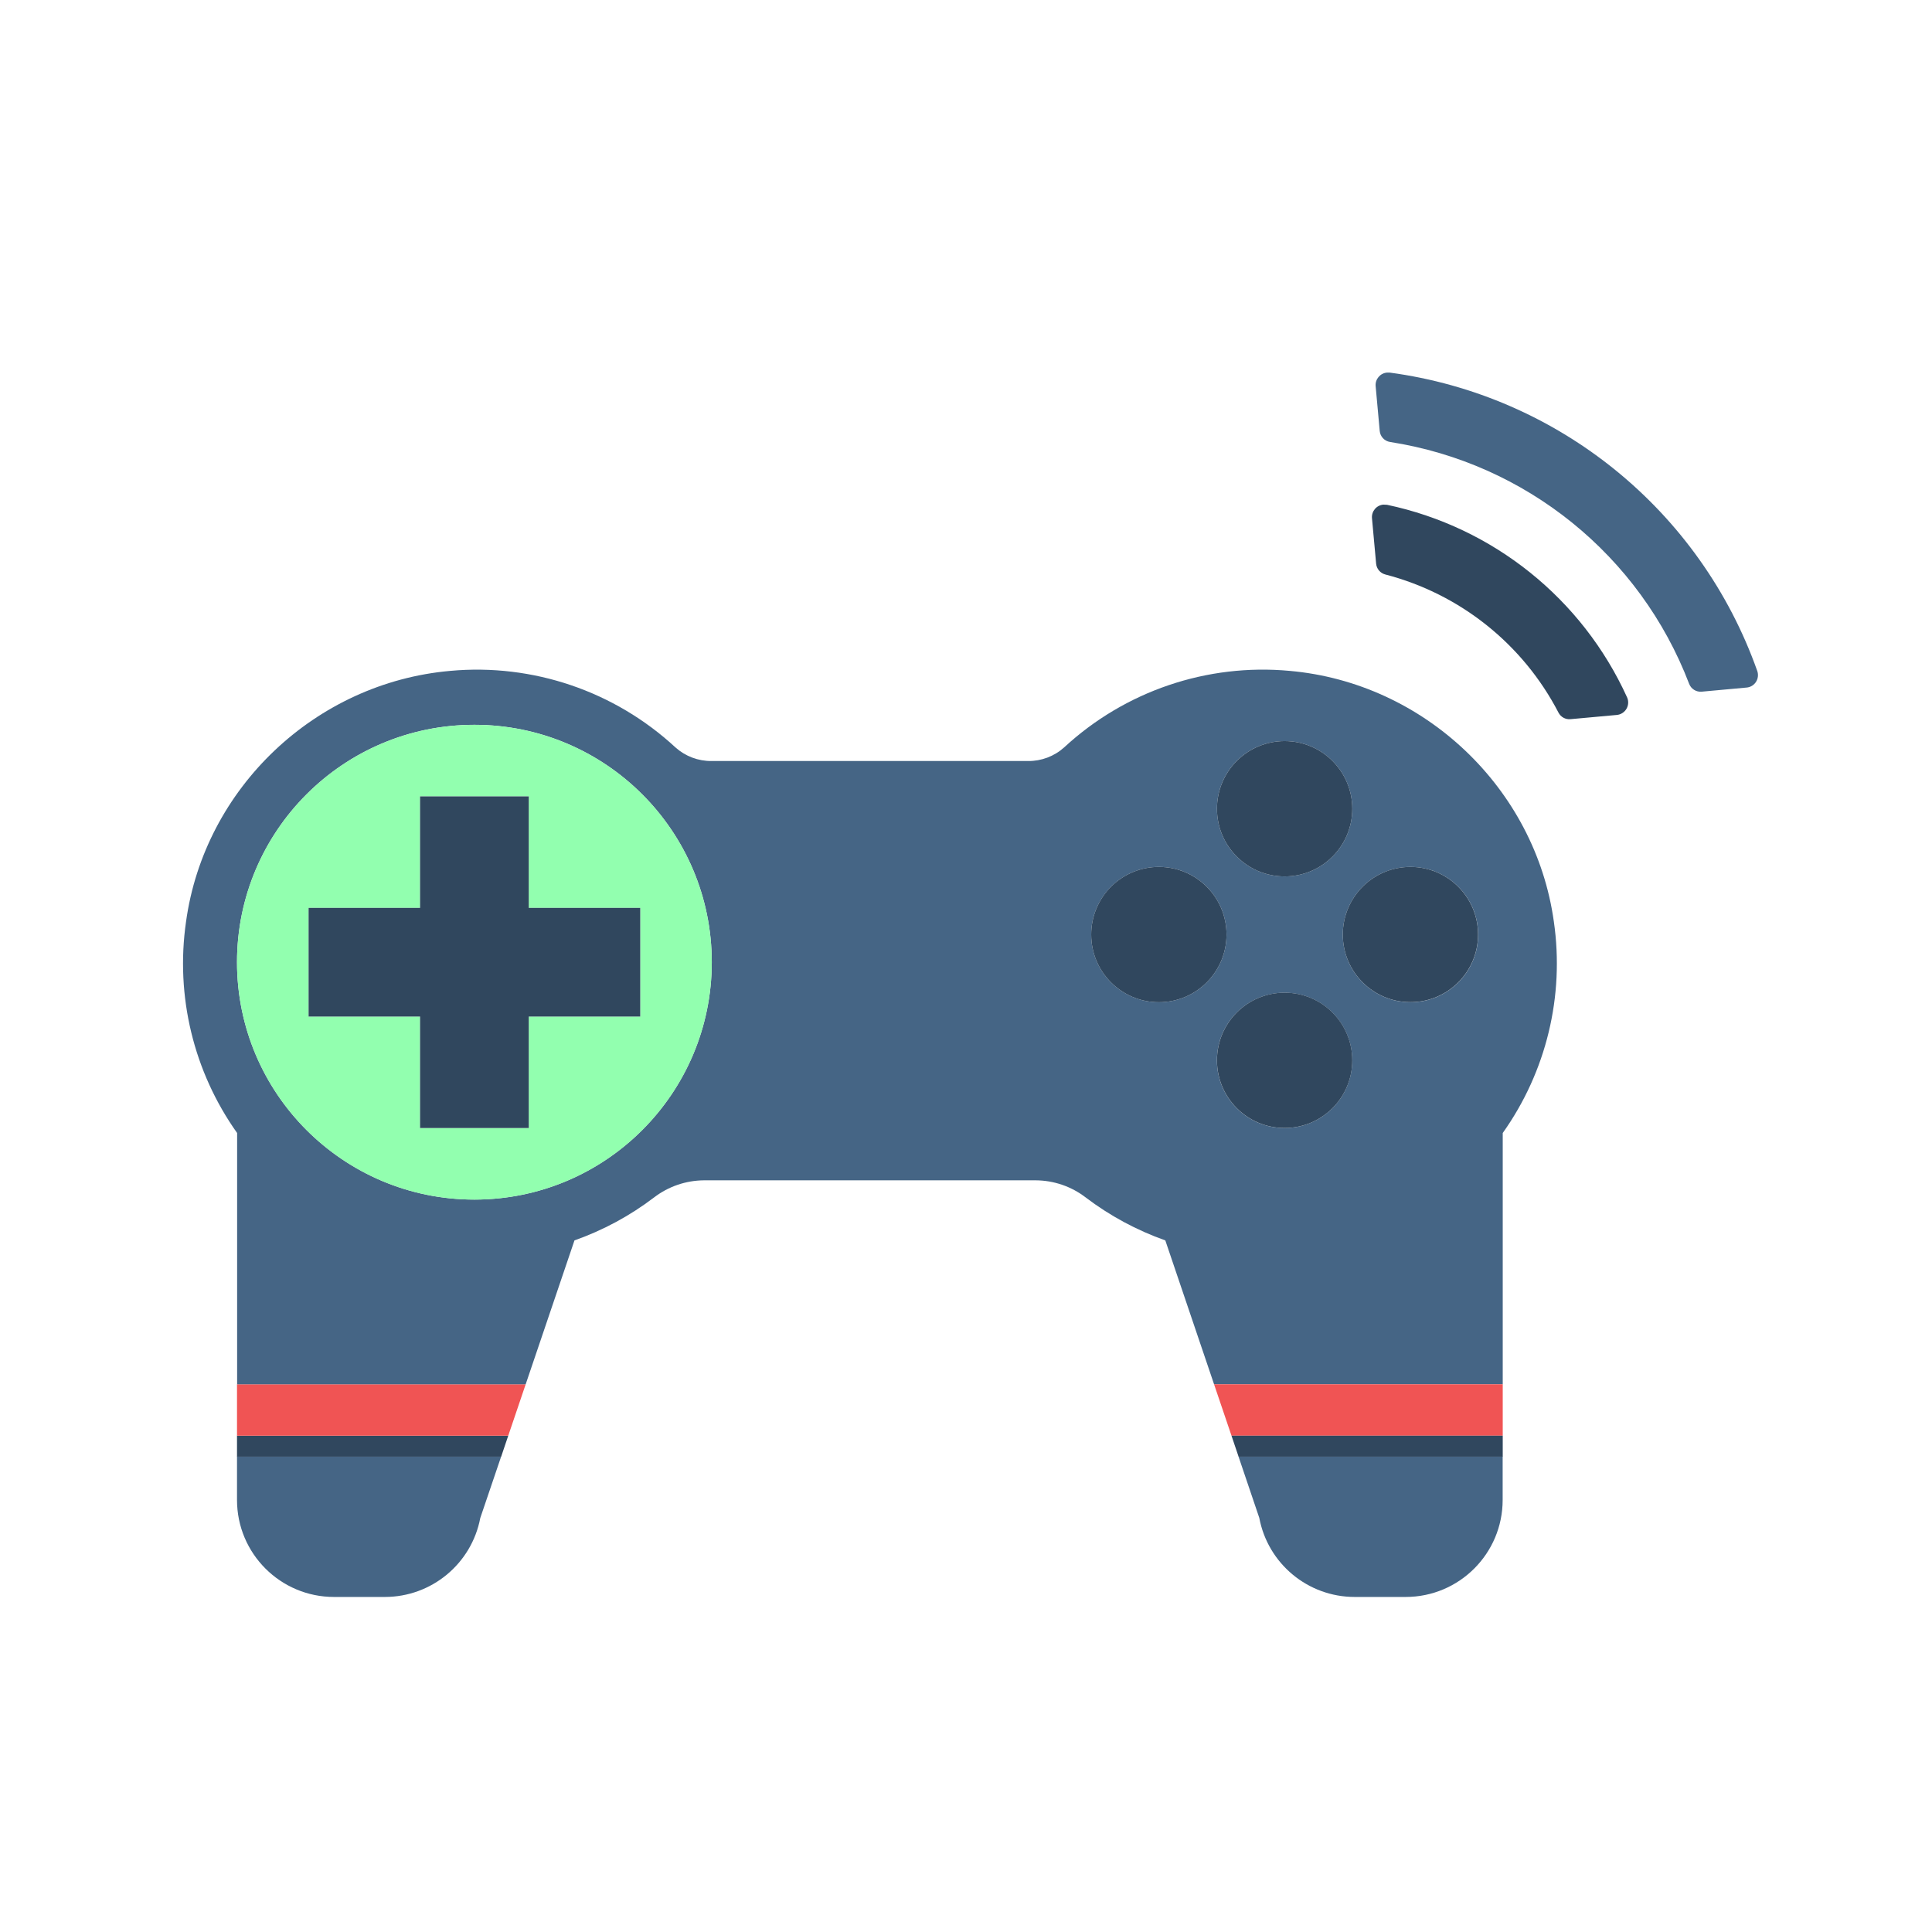
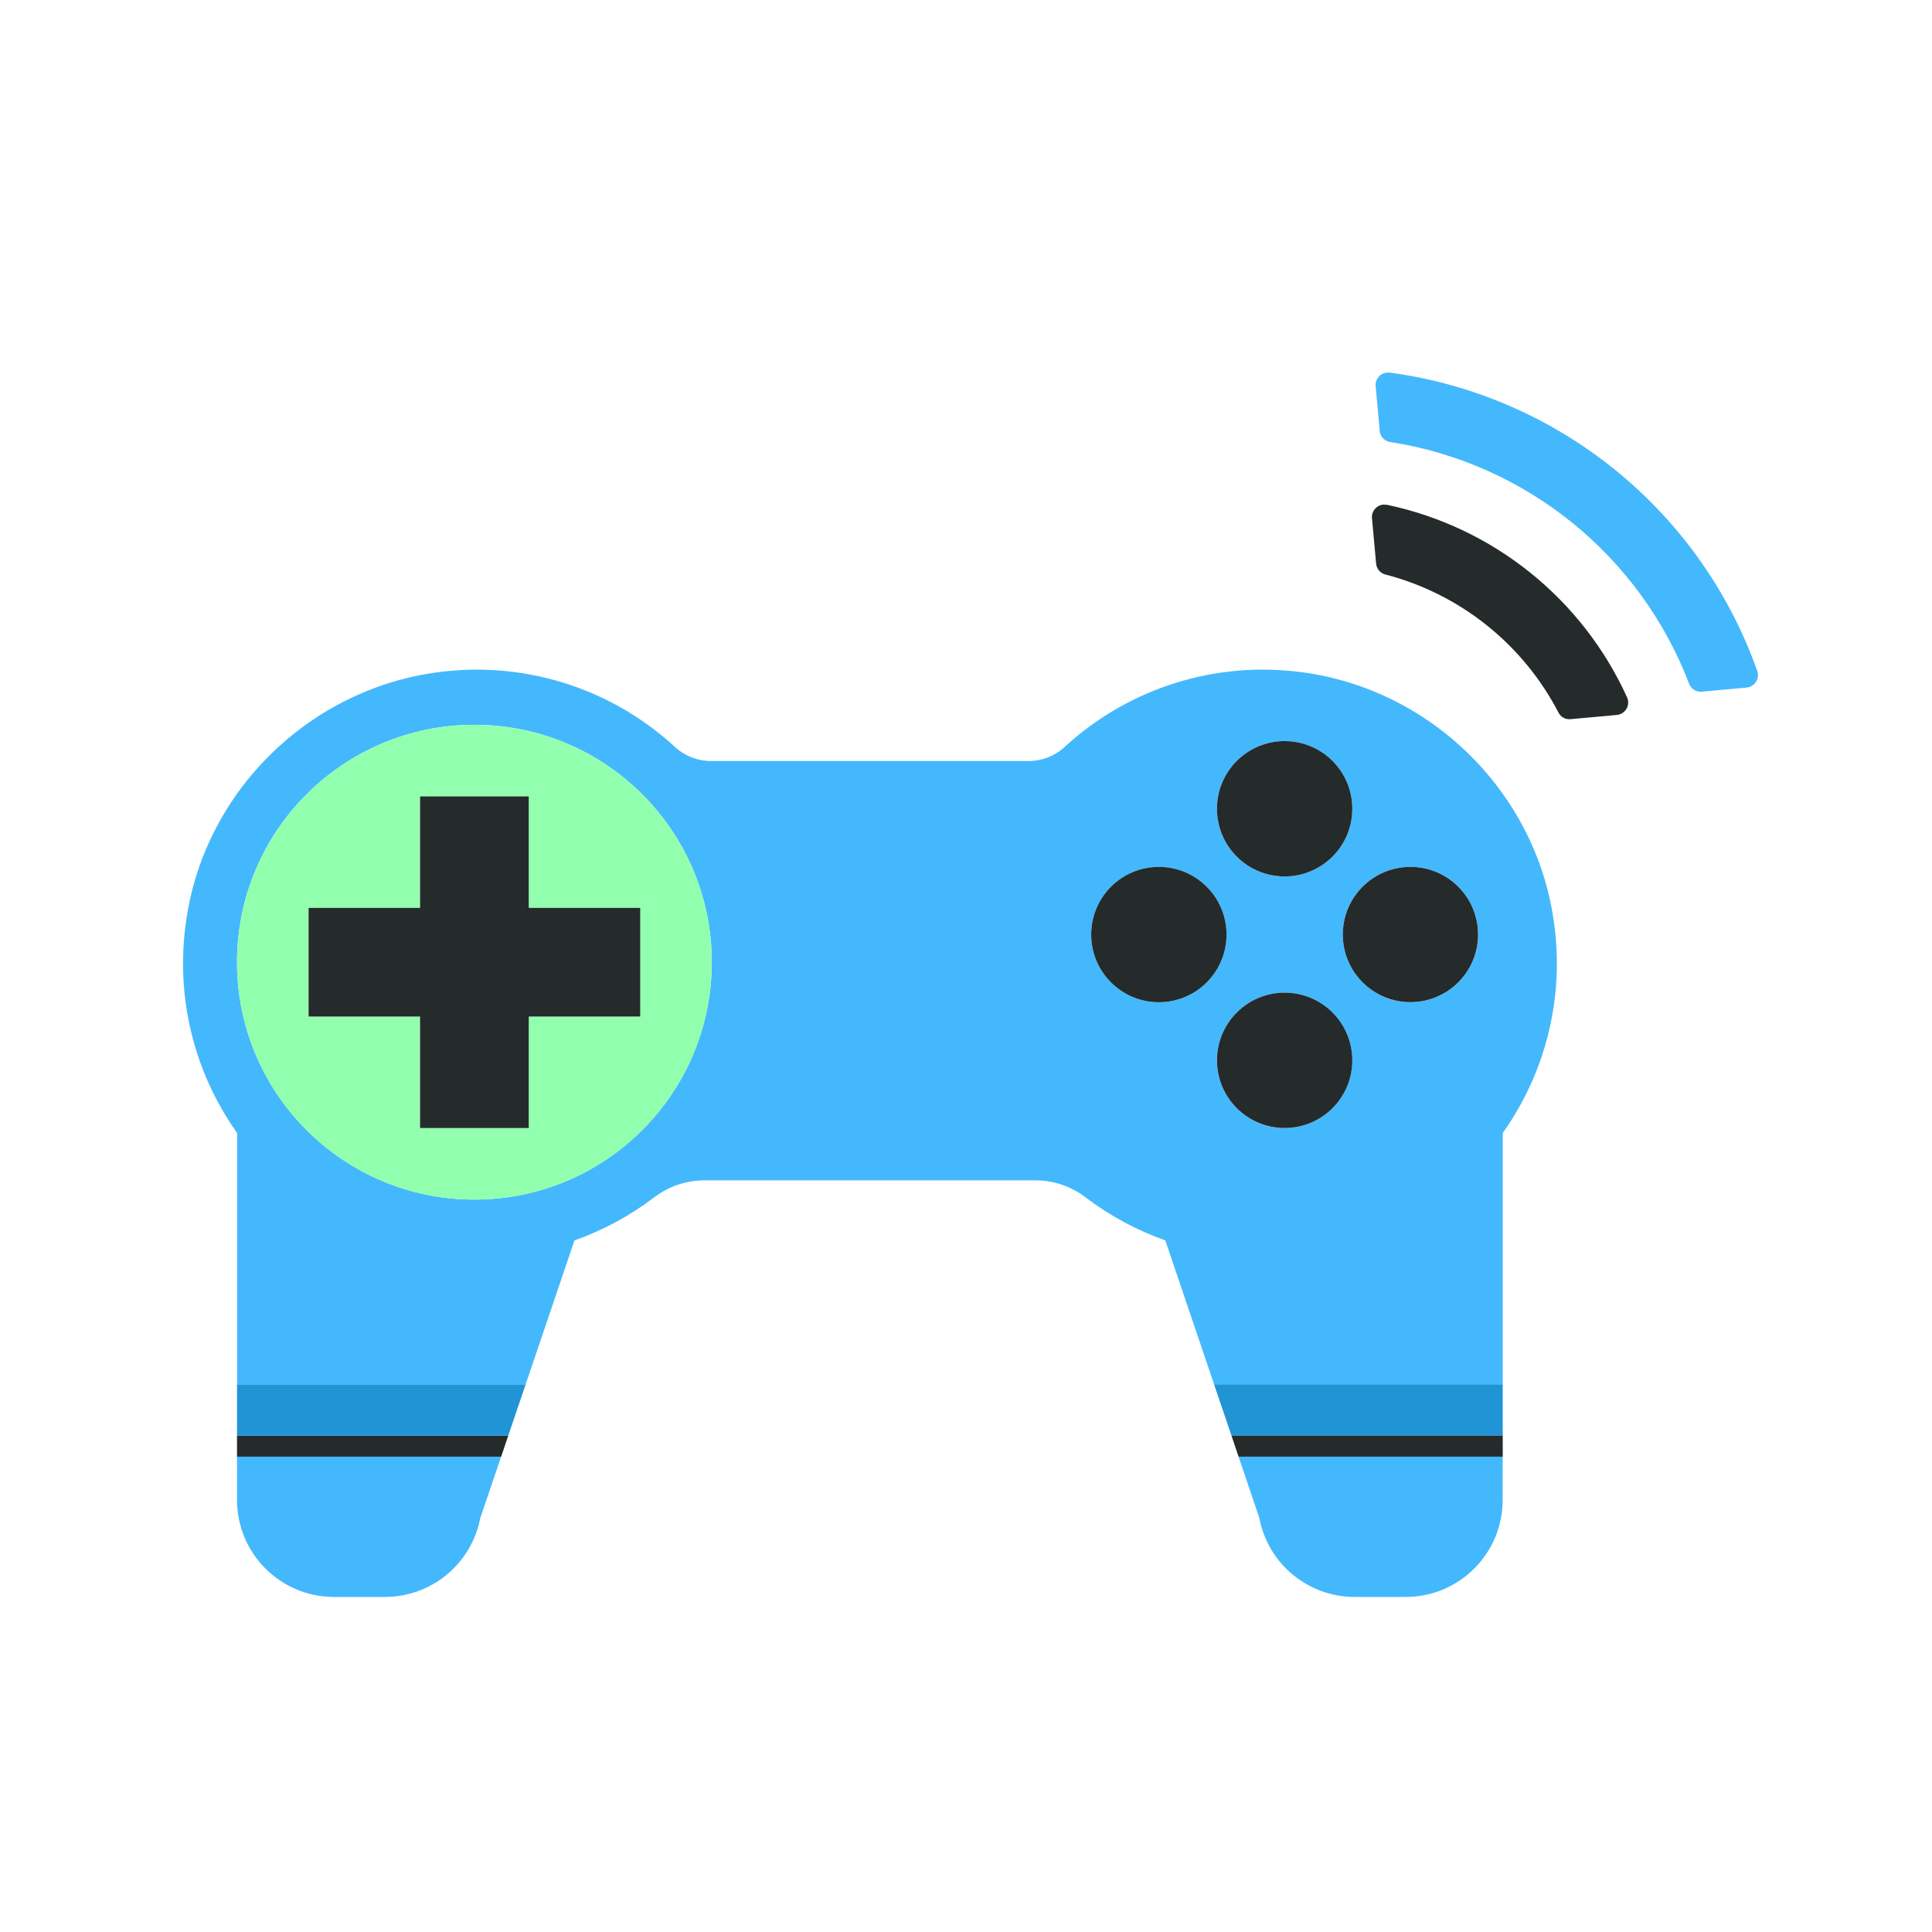
<svg xmlns="http://www.w3.org/2000/svg" id="Capa_1" data-name="Capa 1" viewBox="0 0 512 512">
  <defs>
-     <style>.cls-1{fill:#30475E}.cls-2{fill:#456585}.cls-3{fill:#F05454}</style>
+     <style>.cls-1{fill:#252a2b}.cls-2{fill:#44b8fc}.cls-3{fill:#2194d6}</style>
  </defs>
  <path d="M367.59 133.78l-1-.05a3.32 3.32 0 00-3 3.6l1.1 12.07a3.28 3.28 0 002.42 2.84 72.14 72.14 0 0145.91 36.62 3.23 3.23 0 003.16 1.73l12.29-1.12a3.32 3.32 0 002.73-4.65 90.38 90.38 0 00-63.61-51.04z" class="cls-1" />
  <path d="M368.28 98.74h-.72a3.31 3.31 0 00-3 3.59l1.08 11.89a3.26 3.26 0 002.75 2.91 101.58 101.58 0 0179.25 64.09 3.25 3.25 0 003.33 2.08l11.91-1.09a3.27 3.27 0 002.48-1.51 3.35 3.35 0 00.34-2.87 120.39 120.39 0 00-97.42-79.09zM88.53 423.21H102a25.74 25.74 0 0025.28-20.93l5.53-16.28h-70v11.5a25.71 25.71 0 0025.72 25.71zM359 423.21h13.51a25.71 25.71 0 0025.71-25.71V386h-70l5.5 16.24A25.73 25.73 0 00359 423.21z" class="cls-2" />
  <path d="M132.81 386.04l1.88-5.56H62.81v5.56h70z" class="cls-1" />
  <path d="M134.69 380.48l4.62-13.63h-76.5v13.63h71.88z" class="cls-3" />
  <path d="M139.31 366.85l12.93-38.13a77.33 77.33 0 0021.1-11.39 22 22 0 0113.25-4.53h87.89a21.91 21.91 0 0113.23 4.53 77.68 77.68 0 0021.11 11.39l12.92 38.13h76.5v-66.59a77.54 77.54 0 0013.55-56c-4.92-35.44-34.39-63.32-70-66.47A77.5 77.5 0 00282 198.08a14.09 14.09 0 01-9.54 3.6h-83.91a14.13 14.13 0 01-9.54-3.6 77.45 77.45 0 00-59.71-20.29c-35.65 3.15-65.11 31-70 66.47a77.55 77.55 0 0013.54 56v66.59zm201.13-67.91A17.93 17.93 0 11358.36 281a17.93 17.93 0 01-17.92 17.94zm33.34-69.2a17.93 17.93 0 11-17.92 17.93 17.92 17.92 0 0117.92-17.93zm-33.34-33.34a17.93 17.93 0 11-17.93 17.93 17.91 17.91 0 0117.93-17.93zm-33.33 33.34a17.93 17.93 0 11-17.93 17.93 17.94 17.94 0 0117.93-17.93zm-181.38-37.66A62.91 62.91 0 1162.81 255a62.9 62.9 0 0162.92-62.92z" class="cls-2" />
  <path d="M398.24 380.48v-13.63h-76.5l4.62 13.63h71.88z" class="cls-3" />
  <path d="M398.24 386.04v-5.56h-71.88l1.88 5.56h70z" class="cls-1" />
  <path fill="#92ffaf" d="M62.81 255a62.91 62.91 0 1062.92-62.91A62.9 62.9 0 0062.81 255zm106.86-14.4v28.79h-29.54v29.55h-28.81v-29.55H81.78V240.6h29.54v-29.55h28.81v29.55z" />
  <path d="M140.13 298.94v-29.55h29.54V240.6h-29.54v-29.55h-28.81v29.55H81.78v28.79h29.54v29.55h28.81zM322.51 214.33a17.93 17.93 0 1017.93-17.93 17.92 17.92 0 00-17.93 17.93zM322.51 281a17.93 17.93 0 1017.93-17.93A17.93 17.93 0 00322.51 281zM289.18 247.67a17.93 17.93 0 1017.93-17.93 17.92 17.92 0 00-17.93 17.93zM355.86 247.67a17.92 17.92 0 1017.92-17.93 17.92 17.92 0 00-17.92 17.93z" class="cls-1" />
</svg>
